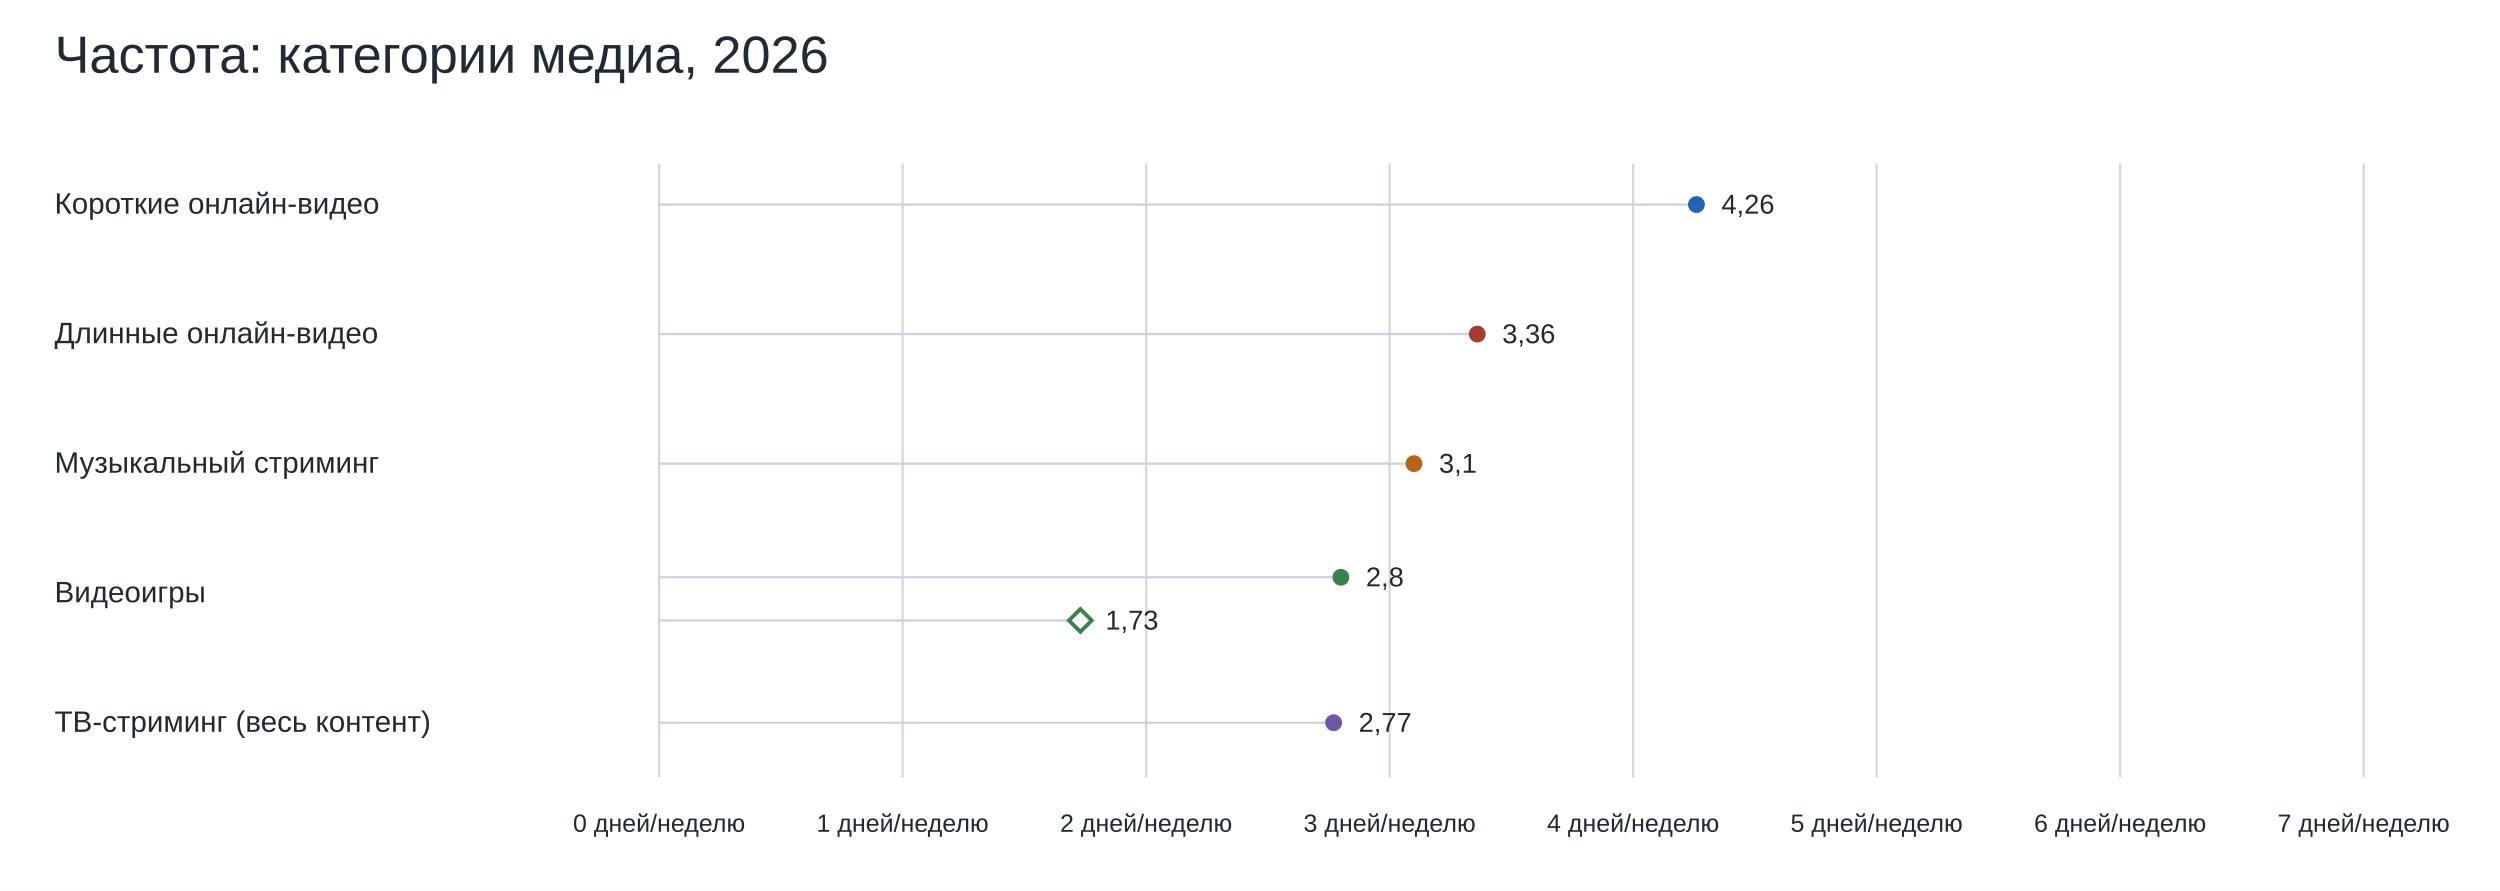
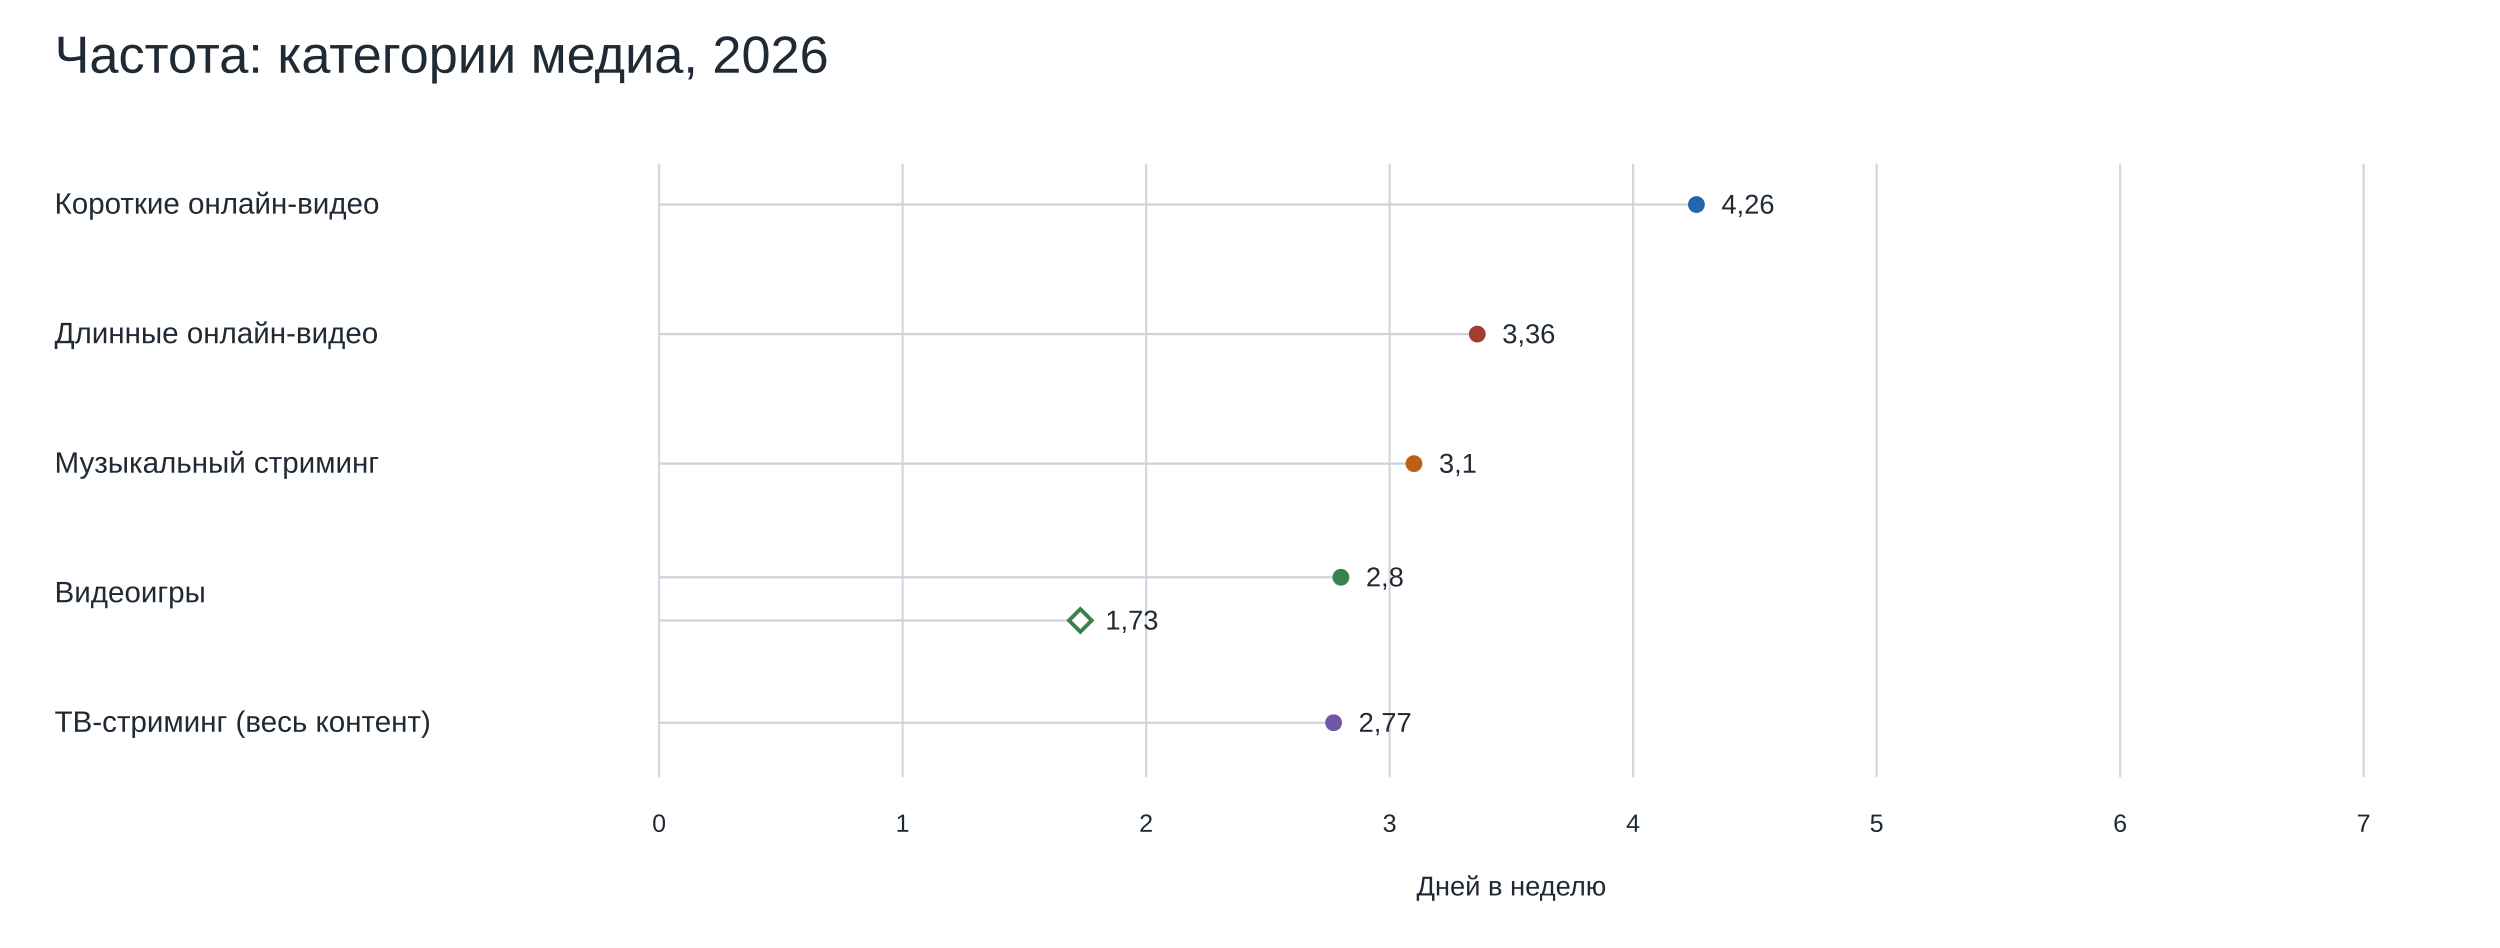
- <svg xmlns="http://www.w3.org/2000/svg" xml:lang="ru" width="1100" height="392" viewBox="0 0 1100 392" role="img" aria-labelledby="title desc">
+ <svg xmlns="http://www.w3.org/2000/svg" xml:lang="ru" width="1100" height="417" viewBox="0 0 1100 417" role="img" aria-labelledby="title desc">
  <style>text{font-family:Arial,Helvetica,sans-serif;fill:#202a34}</style>
  <rect width="100%" height="100%" fill="white" />
  <text x="24.00" y="32.00" text-anchor="start" font-size="23" font-weight="500">Частота: категории медиа, 2026</text>
  <line x1="290.00" y1="72.00" x2="290.00" y2="342.00" stroke="#d3d9df" stroke-width="1" stroke-dasharray="" />
-   <text x="290.00" y="366.00" text-anchor="middle" font-size="11" font-weight="400">0 дней/неделю</text>
+   <text x="290.00" y="366.00" text-anchor="middle" font-size="11" font-weight="400">0</text>
  <line x1="397.14" y1="72.00" x2="397.14" y2="342.00" stroke="#d3d9df" stroke-width="1" stroke-dasharray="" />
-   <text x="397.14" y="366.00" text-anchor="middle" font-size="11" font-weight="400">1 дней/неделю</text>
+   <text x="397.14" y="366.00" text-anchor="middle" font-size="11" font-weight="400">1</text>
  <line x1="504.29" y1="72.00" x2="504.29" y2="342.00" stroke="#d3d9df" stroke-width="1" stroke-dasharray="" />
-   <text x="504.29" y="366.00" text-anchor="middle" font-size="11" font-weight="400">2 дней/неделю</text>
+   <text x="504.29" y="366.00" text-anchor="middle" font-size="11" font-weight="400">2</text>
  <line x1="611.43" y1="72.00" x2="611.43" y2="342.00" stroke="#d3d9df" stroke-width="1" stroke-dasharray="" />
-   <text x="611.43" y="366.00" text-anchor="middle" font-size="11" font-weight="400">3 дней/неделю</text>
+   <text x="611.43" y="366.00" text-anchor="middle" font-size="11" font-weight="400">3</text>
  <line x1="718.57" y1="72.00" x2="718.57" y2="342.00" stroke="#d3d9df" stroke-width="1" stroke-dasharray="" />
-   <text x="718.57" y="366.00" text-anchor="middle" font-size="11" font-weight="400">4 дней/неделю</text>
+   <text x="718.57" y="366.00" text-anchor="middle" font-size="11" font-weight="400">4</text>
  <line x1="825.71" y1="72.00" x2="825.71" y2="342.00" stroke="#d3d9df" stroke-width="1" stroke-dasharray="" />
-   <text x="825.71" y="366.00" text-anchor="middle" font-size="11" font-weight="400">5 дней/неделю</text>
+   <text x="825.71" y="366.00" text-anchor="middle" font-size="11" font-weight="400">5</text>
  <line x1="932.86" y1="72.00" x2="932.86" y2="342.00" stroke="#d3d9df" stroke-width="1" stroke-dasharray="" />
-   <text x="932.86" y="366.00" text-anchor="middle" font-size="11" font-weight="400">6 дней/неделю</text>
+   <text x="932.86" y="366.00" text-anchor="middle" font-size="11" font-weight="400">6</text>
  <line x1="1040.00" y1="72.00" x2="1040.00" y2="342.00" stroke="#d3d9df" stroke-width="1" stroke-dasharray="" />
-   <text x="1040.00" y="366.00" text-anchor="middle" font-size="11" font-weight="400">7 дней/неделю</text>
+   <text x="1040.00" y="366.00" text-anchor="middle" font-size="11" font-weight="400">7</text>
+   <text x="665.00" y="394.00" text-anchor="middle" font-size="12" font-weight="400">Дней в неделю</text>
  <text x="24.00" y="94.00" text-anchor="start" font-size="13" font-weight="500">Короткие онлайн-видео</text>
  <line x1="290.00" y1="90.00" x2="746.43" y2="90.00" stroke="#cbd3dc" stroke-width="1" stroke-dasharray="" />
  <circle cx="746.429" cy="90" r="3.7" fill="#2463ad" />
  <text x="757.43" y="94.00" text-anchor="start" font-size="12" font-weight="400">4,26</text>
  <text x="24.00" y="151.00" text-anchor="start" font-size="13" font-weight="500">Длинные онлайн-видео</text>
  <line x1="290.00" y1="147.00" x2="650.00" y2="147.00" stroke="#cbd3dc" stroke-width="1" stroke-dasharray="" />
  <circle cx="650.0" cy="147" r="3.7" fill="#a33c31" />
  <text x="661.00" y="151.00" text-anchor="start" font-size="12" font-weight="400">3,36</text>
  <text x="24.00" y="208.00" text-anchor="start" font-size="13" font-weight="500">Музыкальный стриминг</text>
  <line x1="290.00" y1="204.00" x2="622.14" y2="204.00" stroke="#cbd3dc" stroke-width="1" stroke-dasharray="" />
  <circle cx="622.143" cy="204" r="3.7" fill="#b96216" />
  <text x="633.14" y="208.00" text-anchor="start" font-size="12" font-weight="400">3,1</text>
  <text x="24.00" y="265.00" text-anchor="start" font-size="13" font-weight="500">Видеоигры</text>
  <line x1="290.00" y1="254.00" x2="590.00" y2="254.00" stroke="#cbd3dc" stroke-width="1" stroke-dasharray="" />
  <circle cx="590.0" cy="254" r="3.7" fill="#3a824d" />
  <text x="601.00" y="258.00" text-anchor="start" font-size="12" font-weight="400">2,8</text>
  <line x1="290.00" y1="273.00" x2="475.36" y2="273.00" stroke="#cbd3dc" stroke-width="1" stroke-dasharray="" />
  <path d="M475.357,268L480.357,273L475.357,278L470.357,273Z" fill="white" stroke="#3a824d" stroke-width="1.7" />
  <text x="486.36" y="277.00" text-anchor="start" font-size="12" font-weight="400">1,73</text>
  <text x="24.00" y="322.00" text-anchor="start" font-size="13" font-weight="500">ТВ-стриминг (весь контент)</text>
  <line x1="290.00" y1="318.00" x2="586.79" y2="318.00" stroke="#cbd3dc" stroke-width="1" stroke-dasharray="" />
  <circle cx="586.786" cy="318" r="3.7" fill="#7057a5" />
  <text x="597.79" y="322.00" text-anchor="start" font-size="12" font-weight="400">2,77</text>
</svg>
